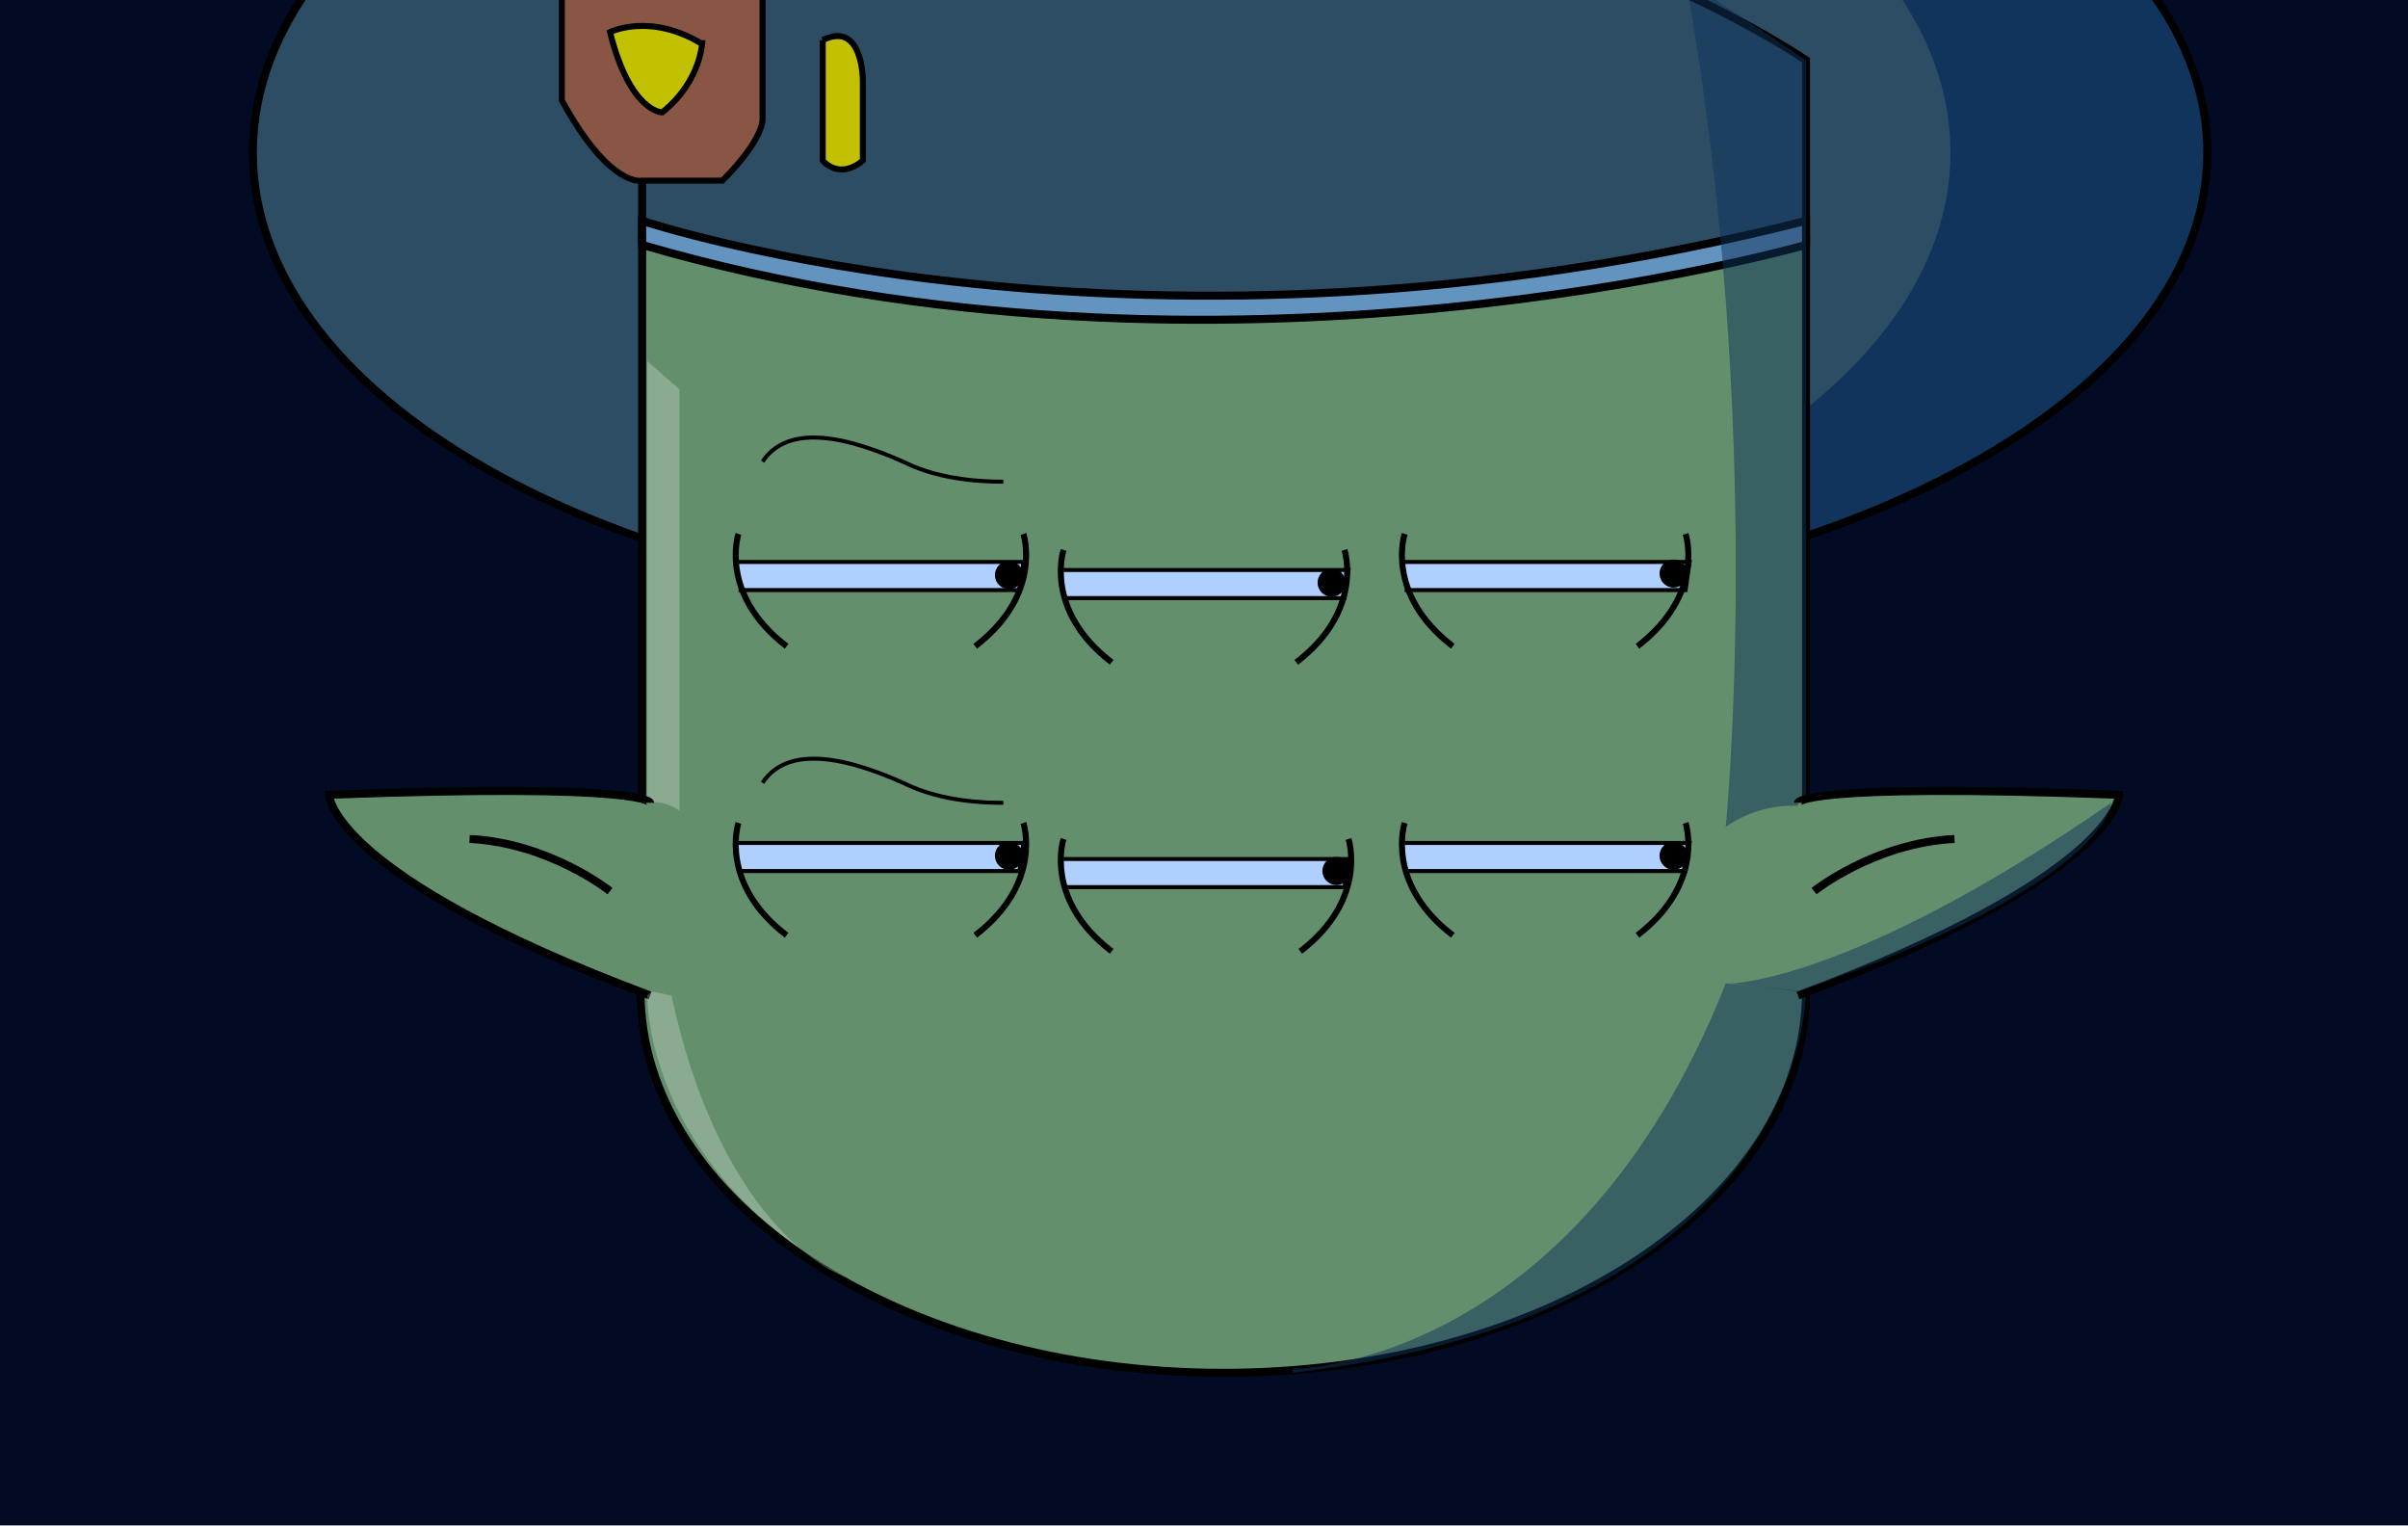
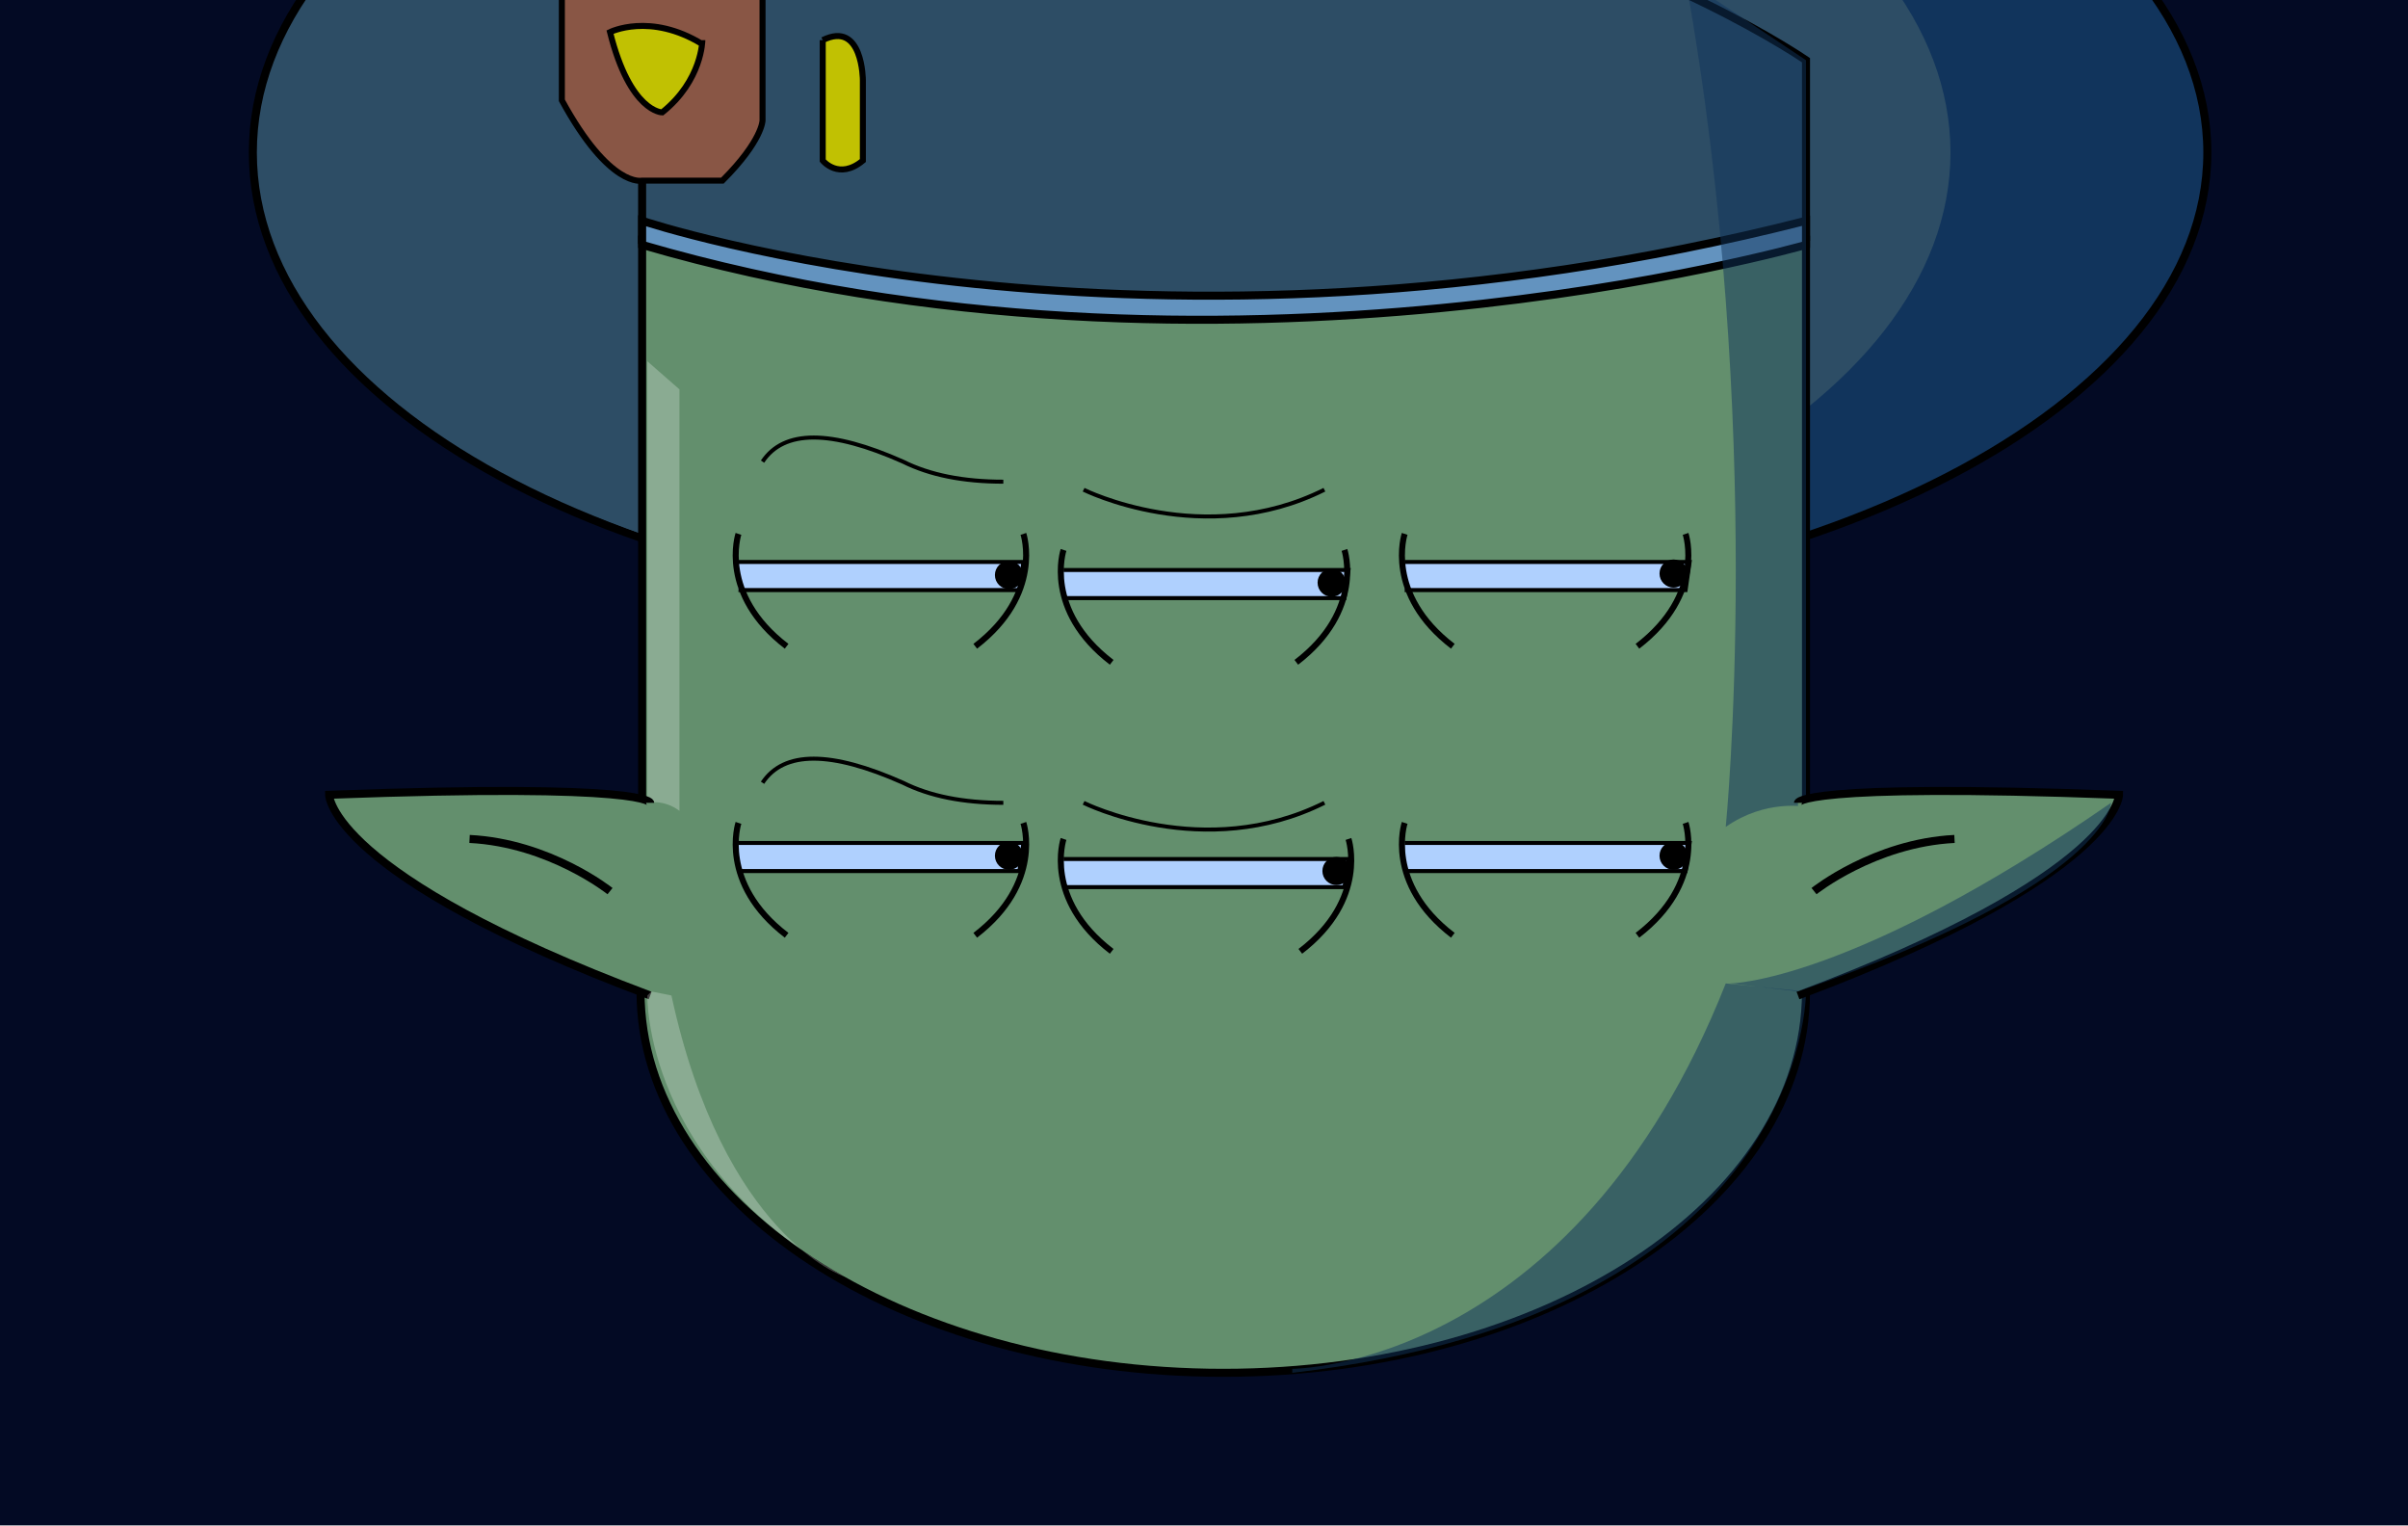
<svg xmlns="http://www.w3.org/2000/svg" height="400" viewBox="0 0 600 380" preserveAspectRatio="xMinYMin meet">
  <rect width="100%" height="100%" fill="#030a24" />
  <ellipse rx="220" ry="30%" cx="55%" cy="10%" stroke="black" stroke-width="2" fill="#11345C" />
  <ellipse rx="210" ry="30%" cx="45.5%" cy="10%" stroke="black" stroke-width="2" fill="#2D4D65" />
  <ellipse rx="210" ry="30%" cx="46%" cy="10%" fill="#2D4D65" />
  <g>
    <ellipse rx="24.2%" ry="25%" cx="50.8%" cy="65%" fill="#638F6D" stroke="black" stroke-width="2" />
    <path d="M 450 240       c 0 0, 0 0, 0 -180       c 0 0, -150 40, -290 0       c 0 0 , 0 0, 0 180       " stroke="black" stroke-width="2" fill="#638F6D" />
  </g>
  <path d="M 450 60       c 0 0, 0 0, 0 -45       c 0 0, -145 -100, -290 0       c 0 0, 0 0, 0 45       c 0 0, 125 42, 290 0       " stroke="black" stroke-width="2" fill="#2D4D65" />
  <path d="M 160 55       c 0 0, 125 42, 290 0       c 0 0, 0 0, 0 6       c 0 0, -146 42, -290 0       z       " stroke="black" stroke-width="2" fill="#6393BF" />
  <path d="M 190 0      c 0 0, 0 0, 0 30      c 0 0, 0 5, -10 15      c 0 0, 0 0, -20 0      c 0 0, -8 2, -20 -20      c 0 0, 0 0, 0 -25      " stroke="black" stroke-width="1.5" fill="#895645" />
  <path d="M 175 10      c 0 0, 0 10, -10 18      c 0 0, -8 0, -13 -20      c 0 0, 10 -5, 23 3      " stroke="black" stroke-width="1.5" fill="#C1C102" />
  <path d="M 205 10      c 0 0, 0 0, 0 30      c 0 0, 4 5, 10 0      c 0 0, 0 0, 0 -20      c 0 0, 0 -15, -10 -10      " stroke="black" stroke-width="1.5" fill="#C1C102" />
  <path d="M 450 15      c 0 0, 0 0, 0 186      c 0 0, -10 -2, -20 5      c 0 0, 10 -100, -10 -211      " stroke="none" fill="#11345C" fill-opacity="0.5" />
  <path d="M 450 247      c 0 0, 1 80, -128 95      c 0 0, 0 0, 0 -1      c 0 0, 70 0, 108 -96      z      " stroke="noe" fill="#11345C" fill-opacity="0.5" />
  <path d="M 161.3 90      c 0 0, 0 0, 0 110      c 0 0, 4 -1, 8 2      c 0 0, 0 0, 0 -105      z      " stroke="none" fill="white" fill-opacity="0.25" />
  <g>
    <path d="M 184 140       c 0 0, 0 0, 71 0       c 0 0, 0 0, -1 7       c 0 0, 0 0, -70 0               " stroke="black" fill="#AFD0FE" />
    <path d="M 255 133       c 0 0, 5 15, -12 28        " stroke="black" stroke-width="1.5" fill="none" />
    <path d="M 184 133       c 0 0, -5 15, 12 28        " stroke="black" stroke-width="1.5" fill="none" />
    <circle r="3.5" cx="41.9%" cy="37.7%" fill="black" />
    <path d="M 190 115       q 8 -12, 35 0       q 10 5, 25 5       " stroke="black" fill="none" />
  </g>
  <g>
    <path d="M 184 210        c 0 0, 0 0, 71 0        c 0 0, 0 0, -1 7        c 0 0, 0 0, -70 0        x         " stroke="black" fill="#AFD0FE" />
    <path d="M 255 205        c 0 0, 5 15, -12 28         " stroke="black" stroke-width="1.5" fill="none" />
    <path d="M 184 205        c 0 0, -5 15, 12 28         " stroke="black" stroke-width="1.5" fill="none" />
    <circle r="3.5" cx="41.9%" cy="56.1%" fill="black" />
    <path d="M 190 195        q 8 -12, 35 0        q 10 5, 25 5        " stroke="black" fill="none" />
  </g>
  <g>
    <path d="M 265 142       c 0 0, 0 0, 71 0       c 0 0, 0 0, -1 7       c 0 0, 0 0, -70 0        " stroke="black" fill="#AFD0FE" />
    <path d="M 335 137       c 0 0, 5 15, -12 28        " stroke="black" stroke-width="1.5" fill="none" />
    <path d="M 265 137       c 0 0, -5 15, 12 28        " stroke="black" stroke-width="1.5" fill="none" />
    <circle r="3.5" cx="55.3%" cy="38.2%" fill="black" />
+     <path d="M 270 122       c 0 0, 30 15, 60 0" stroke="black" fill="none" />
  </g>
  <g>
    <path d="M 265 214        c 0 0, 0 0, 71 0        c 0 0, 0 0, -1 7        c 0 0, 0 0, -70 0         " stroke="black" fill="#AFD0FE" />
    <path d="M 336 209        c 0 0, 5 15, -12 28         " stroke="black" stroke-width="1.5" fill="none" />
    <path d="M 265 209        c 0 0, -5 15, 12 28         " stroke="black" stroke-width="1.5" fill="none" />
    <circle r="3.5" cx="55.5%" cy="57.1%" fill="black" />
+     <path d="M 270 200        c 0 0, 30 15, 60 0" stroke="black" fill="none" />
  </g>
  <g>
    <path d="M 350 140       c 0 0, 0 0, 71 0       c 0 0, 0 0, -1 7       c 0 0, 0 0, -70 0        " stroke="black" fill="#AFD0FE" />
    <path d="M 420 133       c 0 0, 5 15, -12 28        " stroke="black" stroke-width="1.5" fill="none" />
    <path d="M 350 133       c 0 0, -5 15, 12 28        " stroke="black" stroke-width="1.5" fill="none" />
    <circle r="3.5" cx="69.5%" cy="37.6%" fill="black" />
  </g>
  <g>
    <path d="M 350 210        c 0 0, 0 0, 71 0        c 0 0, 0 0, -1 7        c 0 0, 0 0, -70 0         " stroke="black" fill="#AFD0FE" />
    <path d="M 420 205        c 0 0, 5 15, -12 28         " stroke="black" stroke-width="1.5" fill="none" />
    <path d="M 350 205        c 0 0, -5 15, 12 28         " stroke="black" stroke-width="1.5" fill="none" />
    <circle r="3.5" cx="69.5%" cy="56.1%" fill="black" />
  </g>
  <path d="M 162 200      c 0 0, 0 -5, -80 -2      c 0 0, 0 20, 80 50      " stroke="black" stroke-width="2" fill="#638F6D" />
  <path d="M 152 222      c 0 0, -15 -12, -35 -13      " stroke="black" stroke-width="2" fill="none" />
  <path d="M 448 200      c 0 0, 0 -5, 80 -2      c 0 0, 0 20, -80 50      " stroke="black" stroke-width="2" fill="#638F6D" />
  <path d="M 452 222      c 0 0, 15 -12, 35 -13      " stroke="black" stroke-width="2" fill="none" />
  <path d="M 431 245      c 0 0, 30 0, 95 -45      c 0 0, 0 20, -78 47      " stroke="none" fill="#11345C" fill-opacity="0.5" />
  <path d="M 161.3 248      c 0 0, -1 42, 49 70      c 0 0, -30 -10, -43 -70      c 0 0, 0 0, -5 -1      z      " stroke="none" fill="white" fill-opacity="0.25" />
</svg>
